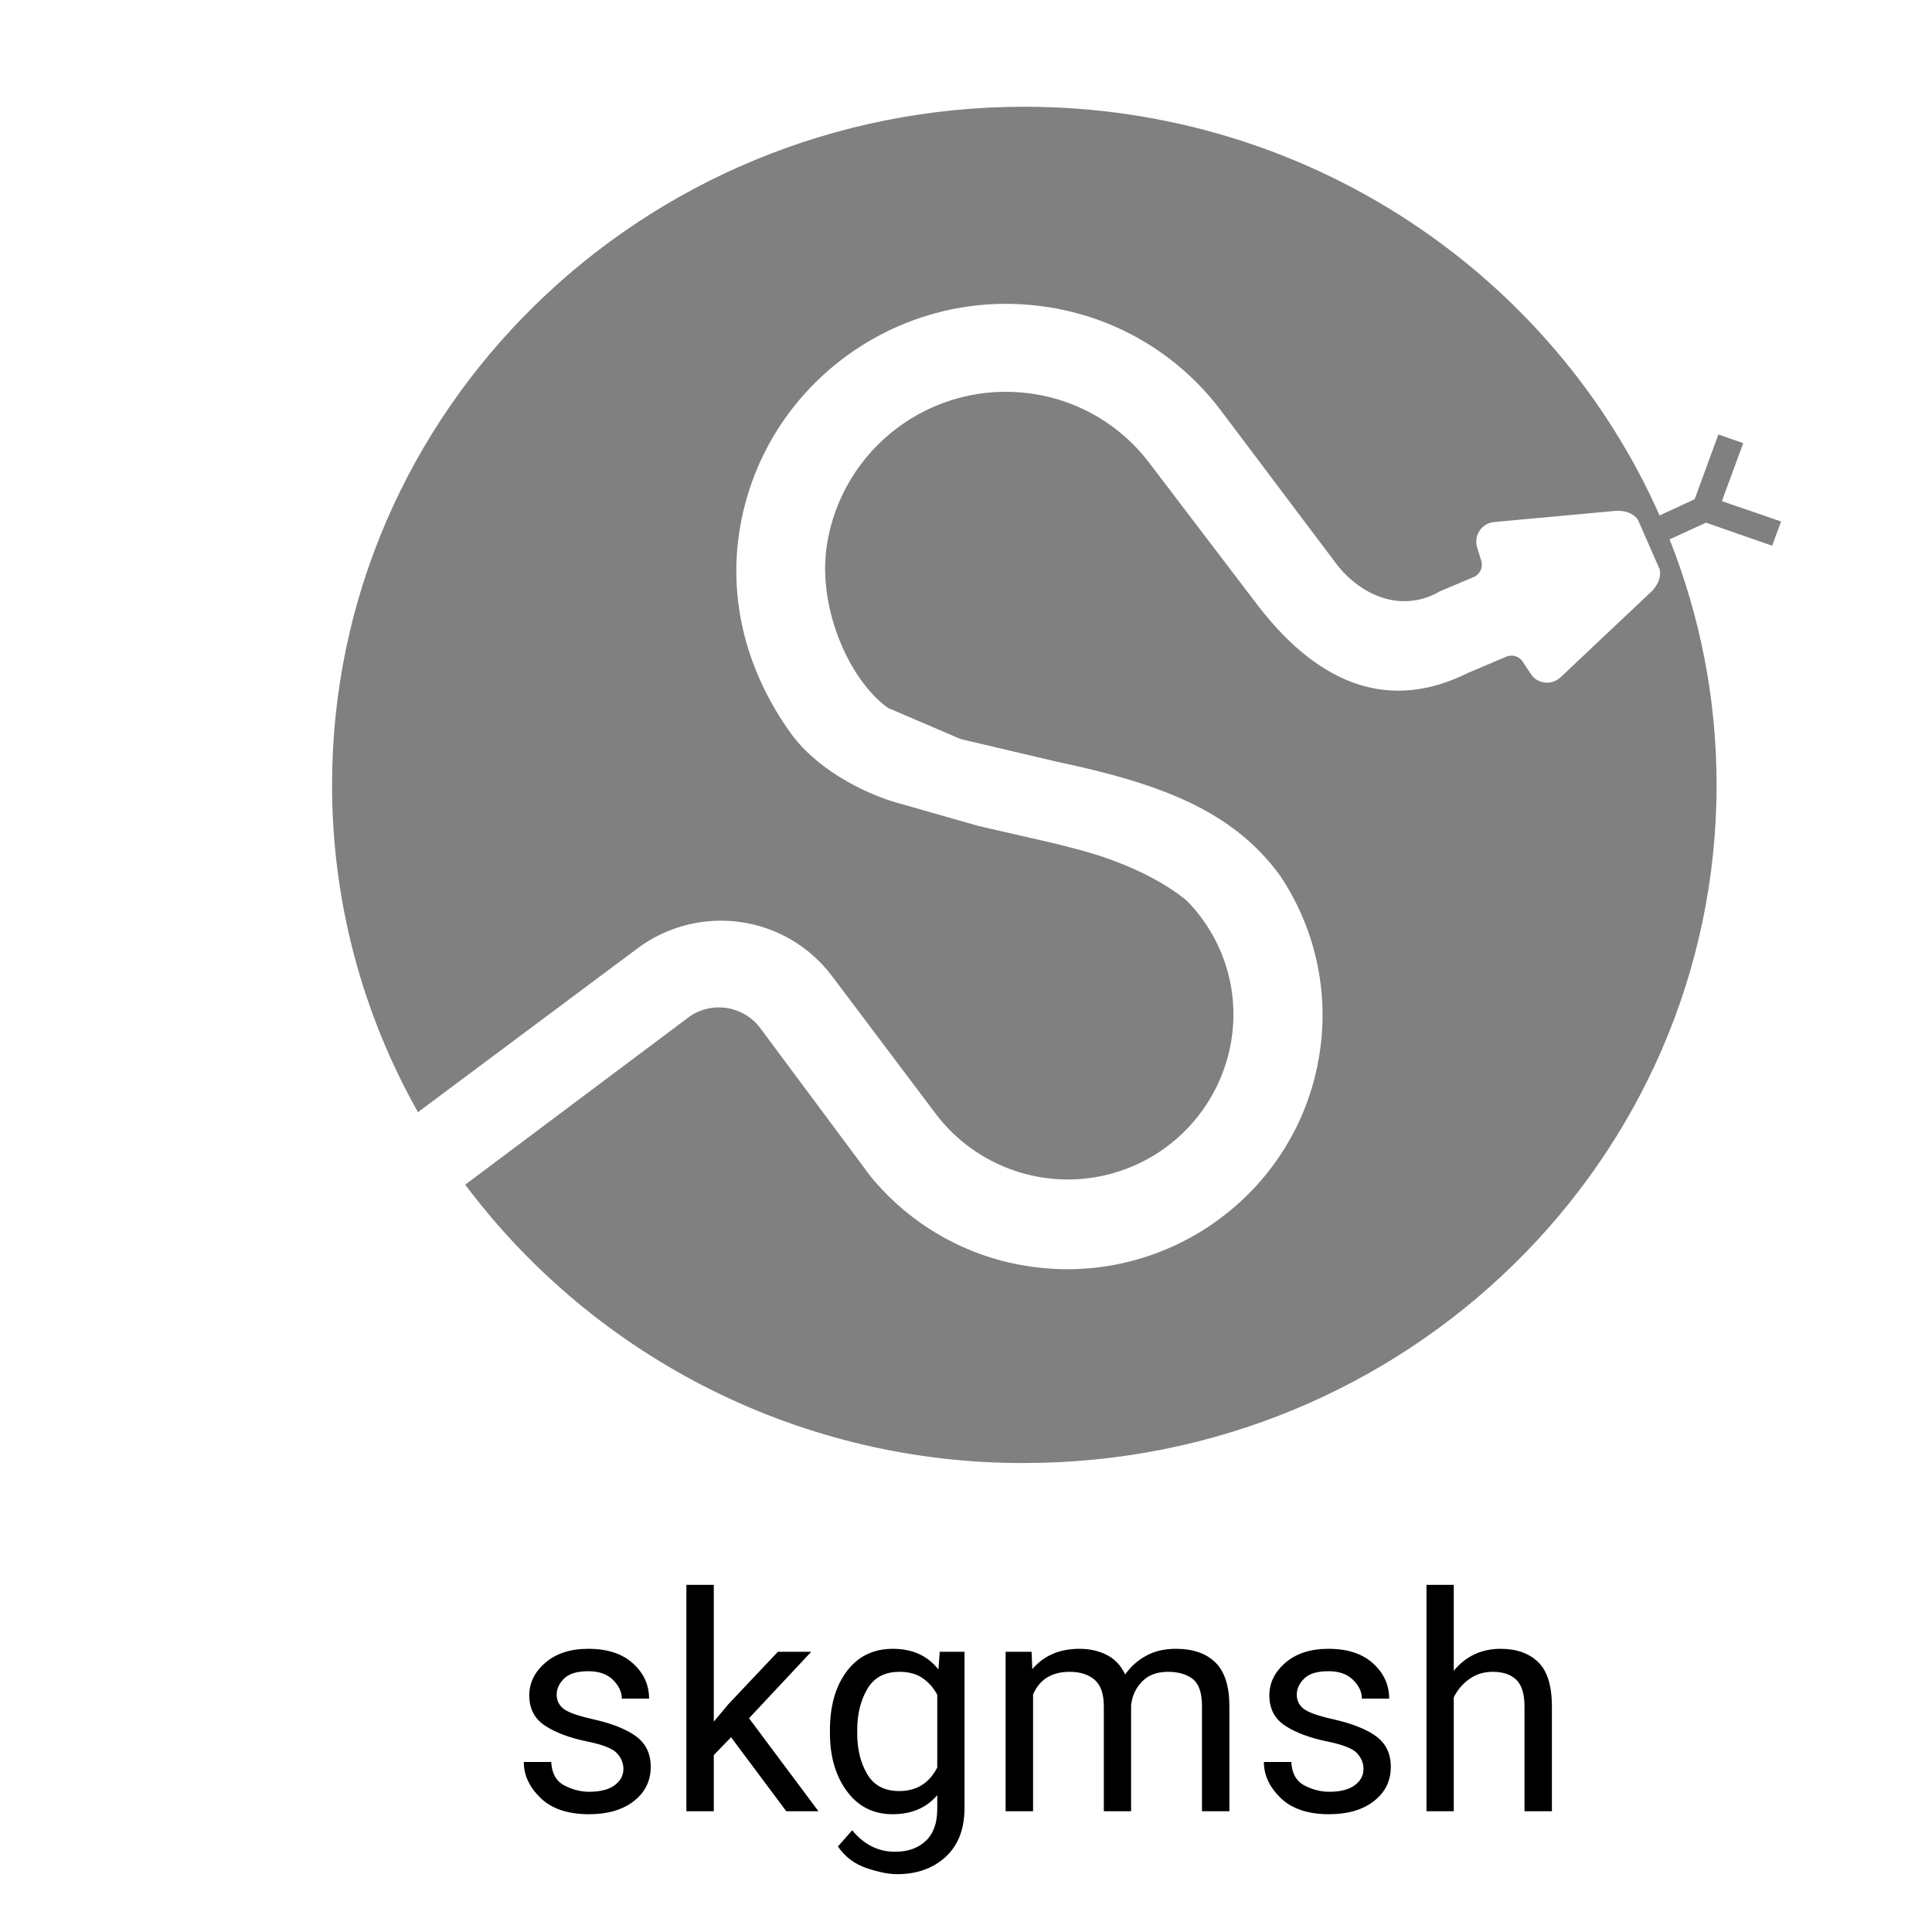
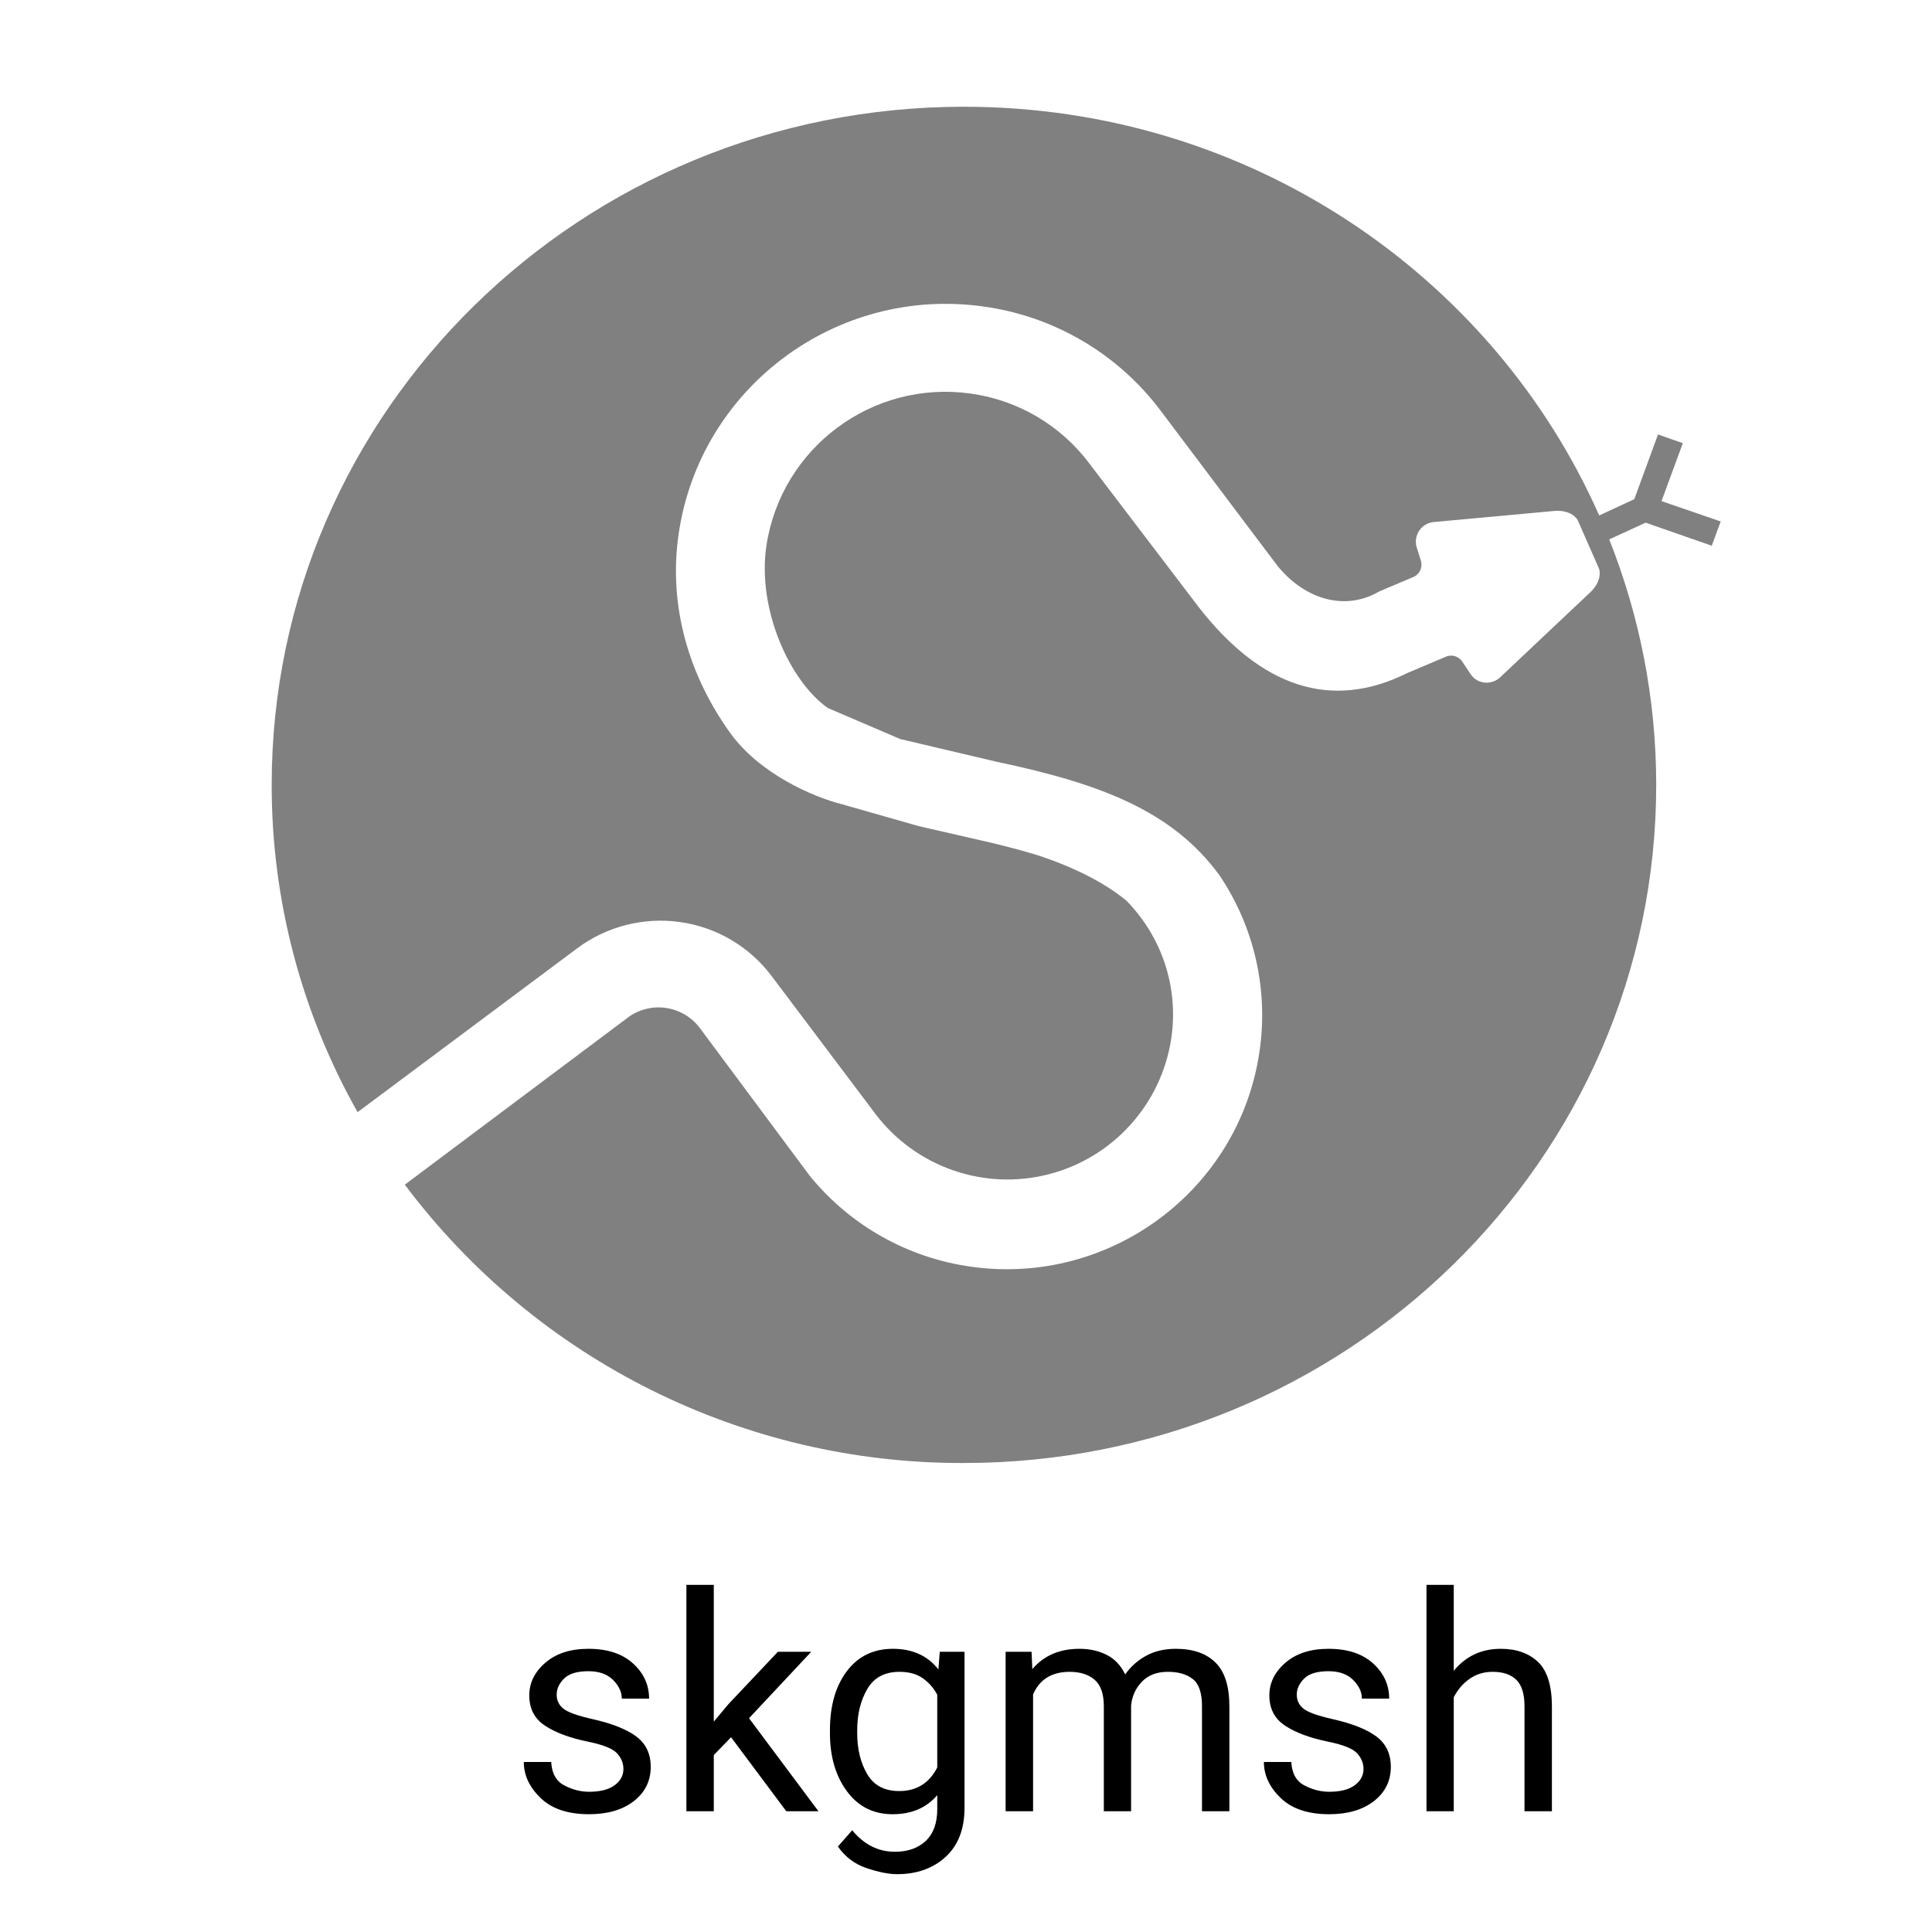
<svg xmlns="http://www.w3.org/2000/svg" viewBox="-20 -20 540 640" text-anchor="middle" version="1.1" width="800" height="800">
-   <g transform="scale(20) translate(2)">
+   <g transform="scale(20) translate(1)">
    <path style="fill:#808080;fill-opacity:1;stroke:none;stroke-width:0" d="M15.697 13.496c-.784-1.072-1.982-1.519-3.694-1.88l-1.592-.375-1.201-.515c-.631-.446-1.17-1.634-1.017-2.681a3 3 0 0 1 3.386-2.526 2.962 2.962 0 0 1 1.962 1.155L15.35 9.05c1.033 1.33 2.195 1.727 3.459 1.098l.637-.27a.22.22 0 0 1 .278.087l.127.19a.311.311 0 0 0 .156.131.326.326 0 0 0 .33-.058l1.467-1.384c.257-.22.182-.422.182-.422l-.354-.806s-.097-.193-.431-.149l-1.968.181a.327.327 0 0 0-.27.411l.071.227c.014.047.014.1-.005.148a.219.219 0 0 1-.124.125l-.556.235c-.582.341-1.244.123-1.686-.417l-.505-.67-1.438-1.91a4.421 4.421 0 0 0-2.929-1.72C9.355 3.733 7.095 5.42 6.741 7.84c-.179 1.22.187 2.375.855 3.302.485.674 1.373 1.06 1.854 1.18l1.262.36 1.208.277c.166.04.634.155.91.255.256.092.845.31 1.324.701.572.582.875 1.413.746 2.284a2.744 2.744 0 0 1-4.897 1.255l-1.726-2.292a2.294 2.294 0 0 0-1.514-.89 2.31 2.31 0 0 0-1.708.439l-3.632 2.71A11.002 11.002 0 0 1 0 12C0 5.798 5.133.768 11.465.768c4.715 0 8.761 2.788 10.523 6.77l.581-.27.393-1.072.411.144-.353.96.98.337-.148.402-1.095-.382-.603.277c.5 1.262.778 2.632.778 4.066 0 6.203-5.135 11.232-11.467 11.232a11.526 11.526 0 0 1-9.26-4.61l3.721-2.788a.855.855 0 0 1 1.163.19l1.826 2.455a4.186 4.186 0 0 0 2.673 1.502c2.302.322 4.439-1.273 4.773-3.563a4.14 4.14 0 0 0-.664-2.922" />
  </g>
  <text xml:space="preserve" style="font-size:100px;font-family:Roboto;fill:#000000;stroke:none" x="250" y="580">
    <tspan> skgmsh </tspan>
  </text>
</svg>
